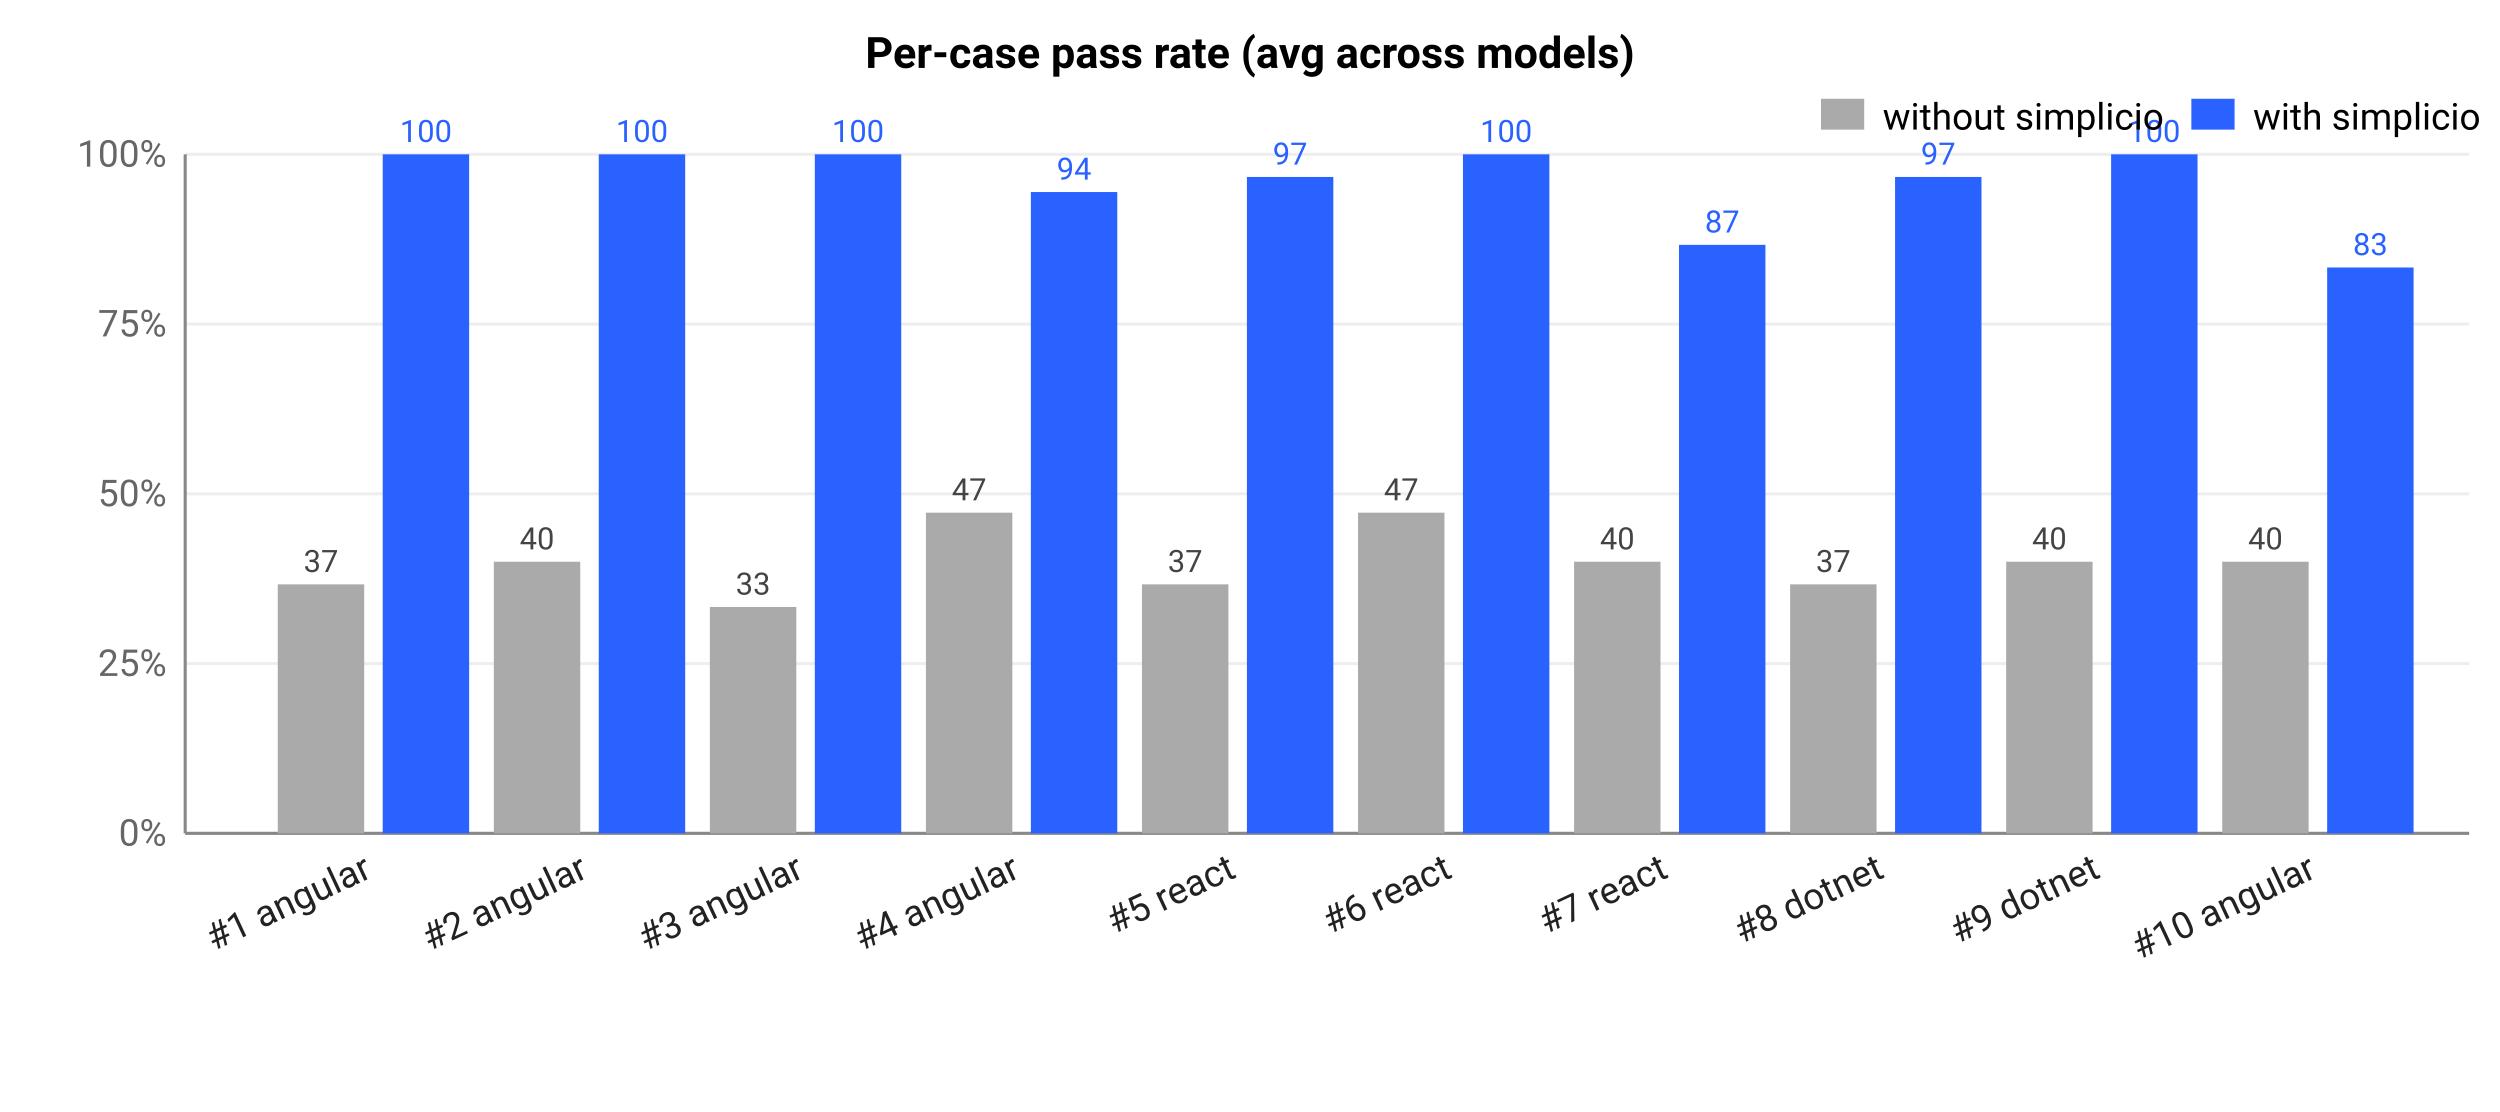
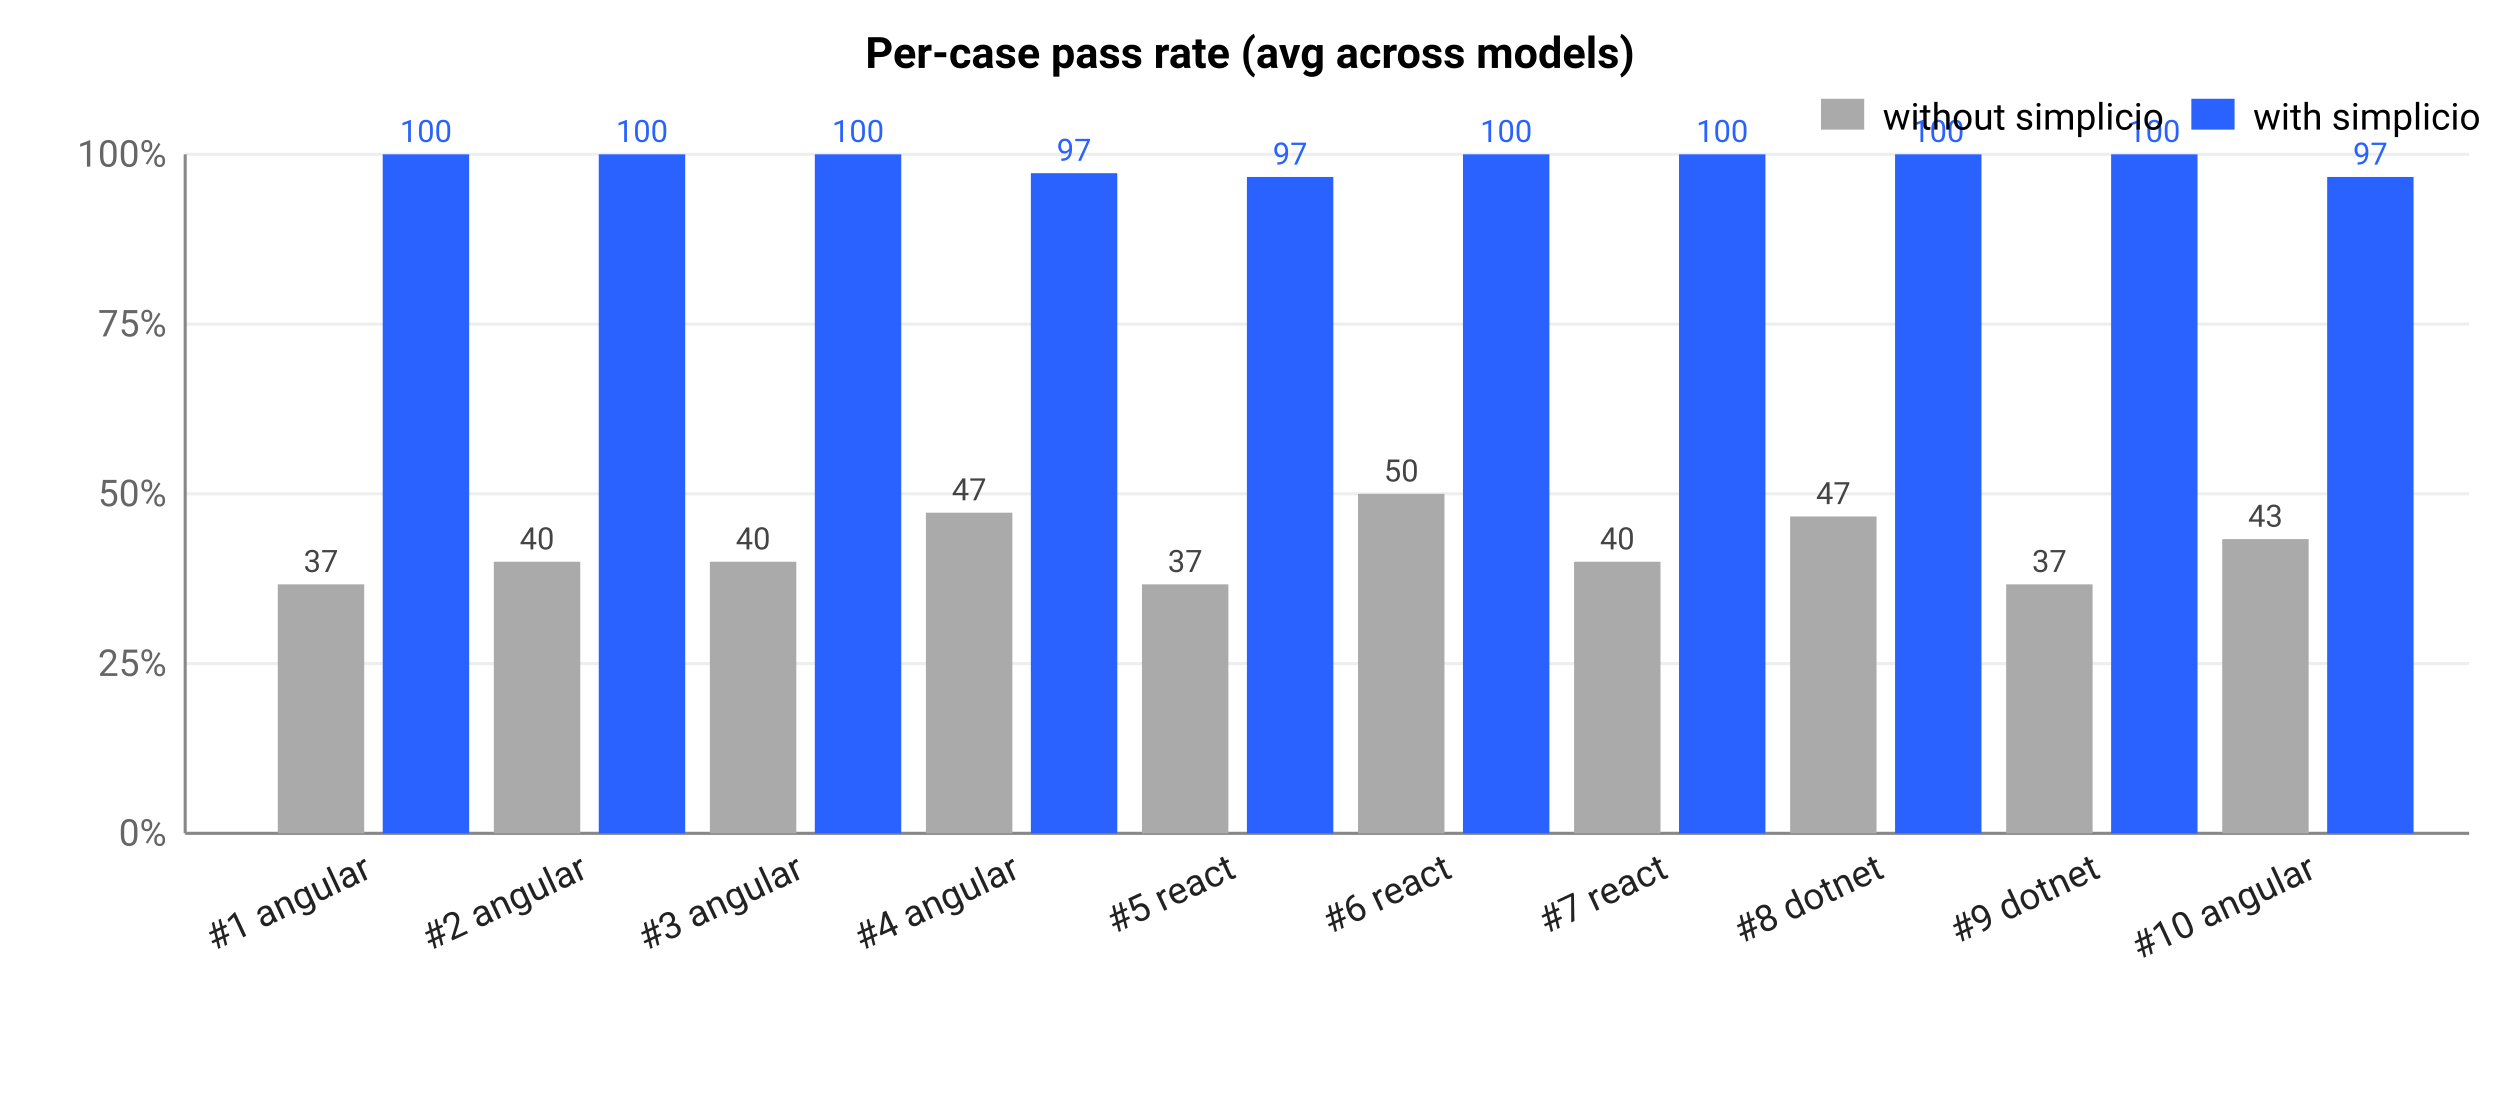
<svg xmlns="http://www.w3.org/2000/svg" viewBox="0 0 810 360" font-family="-apple-system,Segoe UI,Roboto,sans-serif" font-size="12">
  <style>.bar-sem{fill:#aaa}.bar-com{fill:#2962ff}.lbl{fill:#222}.ax{stroke:#888;stroke-width:1}.grid{stroke:#eee;stroke-width:1}</style>
  <text x="405.0" y="22" text-anchor="middle" font-weight="600" font-size="14">Per-case pass rate (avg across models)</text>
  <line x1="60" y1="50.0" x2="800" y2="50.0" class="grid" />
  <text x="54" y="54.0" text-anchor="end" fill="#666">100%</text>
  <line x1="60" y1="105.0" x2="800" y2="105.0" class="grid" />
  <text x="54" y="109.0" text-anchor="end" fill="#666">75%</text>
  <line x1="60" y1="160.0" x2="800" y2="160.0" class="grid" />
  <text x="54" y="164.0" text-anchor="end" fill="#666">50%</text>
  <line x1="60" y1="215.0" x2="800" y2="215.0" class="grid" />
  <text x="54" y="219.0" text-anchor="end" fill="#666">25%</text>
  <line x1="60" y1="270.0" x2="800" y2="270.0" class="grid" />
  <text x="54" y="274.0" text-anchor="end" fill="#666">0%</text>
  <line x1="60" y1="270" x2="800" y2="270" class="ax" />
  <line x1="60" y1="50" x2="60" y2="270" class="ax" />
  <rect x="90" y="189.333" width="28" height="80.667" class="bar-sem" />
  <rect x="124" y="50.0" width="28" height="220.0" class="bar-com" />
  <text x="104.0" y="185.333" text-anchor="middle" fill="#444" font-size="10">37</text>
  <text x="138.0" y="46.0" text-anchor="middle" fill="#2962ff" font-size="10">100</text>
  <text x="121" y="284" transform="rotate(-25 121 284)" text-anchor="end" class="lbl">#1 angular</text>
  <rect x="160" y="182.0" width="28" height="88.0" class="bar-sem" />
  <rect x="194" y="50.0" width="28" height="220.0" class="bar-com" />
  <text x="174.0" y="178.0" text-anchor="middle" fill="#444" font-size="10">40</text>
  <text x="208.0" y="46.0" text-anchor="middle" fill="#2962ff" font-size="10">100</text>
  <text x="191" y="284" transform="rotate(-25 191 284)" text-anchor="end" class="lbl">#2 angular</text>
-   <rect x="230" y="196.667" width="28" height="73.333" class="bar-sem" />
+   <rect x="230" y="182.0" width="28" height="88.0" class="bar-sem" />
  <rect x="264" y="50.0" width="28" height="220.0" class="bar-com" />
-   <text x="244.0" y="192.667" text-anchor="middle" fill="#444" font-size="10">33</text>
+   <text x="244.0" y="178.0" text-anchor="middle" fill="#444" font-size="10">40</text>
  <text x="278.0" y="46.0" text-anchor="middle" fill="#2962ff" font-size="10">100</text>
  <text x="261" y="284" transform="rotate(-25 261 284)" text-anchor="end" class="lbl">#3 angular</text>
  <rect x="300" y="166.111" width="28" height="103.889" class="bar-sem" />
-   <rect x="334" y="62.222" width="28" height="207.778" class="bar-com" />
+   <rect x="334" y="56.111" width="28" height="213.889" class="bar-com" />
  <text x="314.0" y="162.111" text-anchor="middle" fill="#444" font-size="10">47</text>
-   <text x="348.0" y="58.222" text-anchor="middle" fill="#2962ff" font-size="10">94</text>
+   <text x="348.0" y="52.111" text-anchor="middle" fill="#2962ff" font-size="10">97</text>
  <text x="331" y="284" transform="rotate(-25 331 284)" text-anchor="end" class="lbl">#4 angular</text>
  <rect x="370" y="189.333" width="28" height="80.667" class="bar-sem" />
  <rect x="404" y="57.333" width="28" height="212.667" class="bar-com" />
  <text x="384.0" y="185.333" text-anchor="middle" fill="#444" font-size="10">37</text>
  <text x="418.0" y="53.333" text-anchor="middle" fill="#2962ff" font-size="10">97</text>
  <text x="401" y="284" transform="rotate(-25 401 284)" text-anchor="end" class="lbl">#5 react</text>
-   <rect x="440" y="166.111" width="28" height="103.889" class="bar-sem" />
+   <rect x="440" y="160.0" width="28" height="110.0" class="bar-sem" />
  <rect x="474" y="50.0" width="28" height="220.0" class="bar-com" />
-   <text x="454.0" y="162.111" text-anchor="middle" fill="#444" font-size="10">47</text>
+   <text x="454.0" y="156.0" text-anchor="middle" fill="#444" font-size="10">50</text>
  <text x="488.0" y="46.0" text-anchor="middle" fill="#2962ff" font-size="10">100</text>
  <text x="471" y="284" transform="rotate(-25 471 284)" text-anchor="end" class="lbl">#6 react</text>
  <rect x="510" y="182.0" width="28" height="88.0" class="bar-sem" />
-   <rect x="544" y="79.333" width="28" height="190.667" class="bar-com" />
+   <rect x="544" y="50.0" width="28" height="220.0" class="bar-com" />
  <text x="524.0" y="178.0" text-anchor="middle" fill="#444" font-size="10">40</text>
-   <text x="558.0" y="75.333" text-anchor="middle" fill="#2962ff" font-size="10">87</text>
+   <text x="558.0" y="46.0" text-anchor="middle" fill="#2962ff" font-size="10">100</text>
  <text x="541" y="284" transform="rotate(-25 541 284)" text-anchor="end" class="lbl">#7 react</text>
-   <rect x="580" y="189.333" width="28" height="80.667" class="bar-sem" />
-   <rect x="614" y="57.333" width="28" height="212.667" class="bar-com" />
-   <text x="594.0" y="185.333" text-anchor="middle" fill="#444" font-size="10">37</text>
-   <text x="628.0" y="53.333" text-anchor="middle" fill="#2962ff" font-size="10">97</text>
+   <rect x="580" y="167.333" width="28" height="102.667" class="bar-sem" />
+   <rect x="614" y="50.0" width="28" height="220.0" class="bar-com" />
+   <text x="594.0" y="163.333" text-anchor="middle" fill="#444" font-size="10">47</text>
+   <text x="628.0" y="46.0" text-anchor="middle" fill="#2962ff" font-size="10">100</text>
  <text x="611" y="284" transform="rotate(-25 611 284)" text-anchor="end" class="lbl">#8 dotnet</text>
-   <rect x="650" y="182.0" width="28" height="88.0" class="bar-sem" />
+   <rect x="650" y="189.333" width="28" height="80.667" class="bar-sem" />
  <rect x="684" y="50.0" width="28" height="220.0" class="bar-com" />
-   <text x="664.0" y="178.0" text-anchor="middle" fill="#444" font-size="10">40</text>
+   <text x="664.0" y="185.333" text-anchor="middle" fill="#444" font-size="10">37</text>
  <text x="698.0" y="46.0" text-anchor="middle" fill="#2962ff" font-size="10">100</text>
  <text x="681" y="284" transform="rotate(-25 681 284)" text-anchor="end" class="lbl">#9 dotnet</text>
-   <rect x="720" y="182.0" width="28" height="88.0" class="bar-sem" />
-   <rect x="754" y="86.667" width="28" height="183.333" class="bar-com" />
-   <text x="734.0" y="178.0" text-anchor="middle" fill="#444" font-size="10">40</text>
-   <text x="768.0" y="82.667" text-anchor="middle" fill="#2962ff" font-size="10">83</text>
+   <rect x="720" y="174.667" width="28" height="95.333" class="bar-sem" />
+   <rect x="754" y="57.333" width="28" height="212.667" class="bar-com" />
+   <text x="734.0" y="170.667" text-anchor="middle" fill="#444" font-size="10">43</text>
+   <text x="768.0" y="53.333" text-anchor="middle" fill="#2962ff" font-size="10">97</text>
  <text x="751" y="284" transform="rotate(-25 751 284)" text-anchor="end" class="lbl">#10 angular</text>
  <rect x="590" y="32" width="14" height="10" class="bar-sem" />
  <text x="610" y="42">without simplicio</text>
  <rect x="710" y="32" width="14" height="10" class="bar-com" />
  <text x="730" y="42">with simplicio</text>
</svg>
